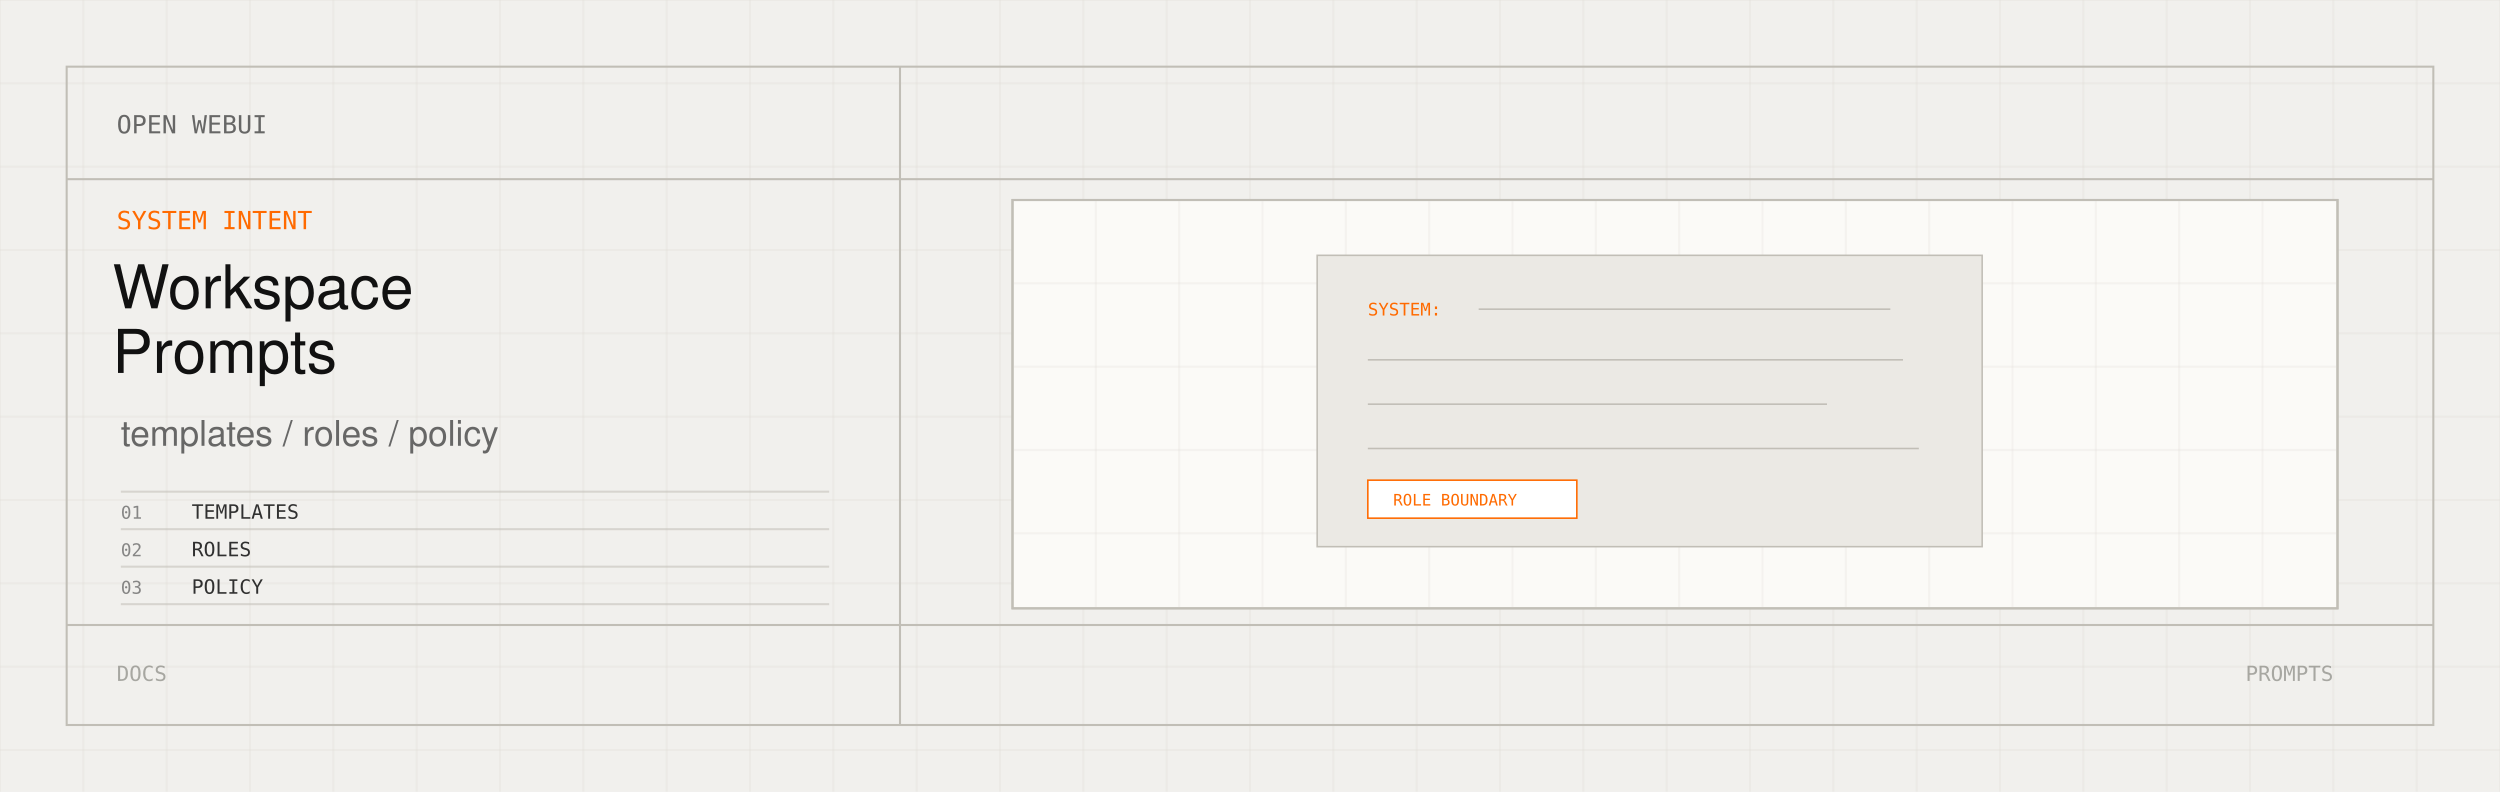
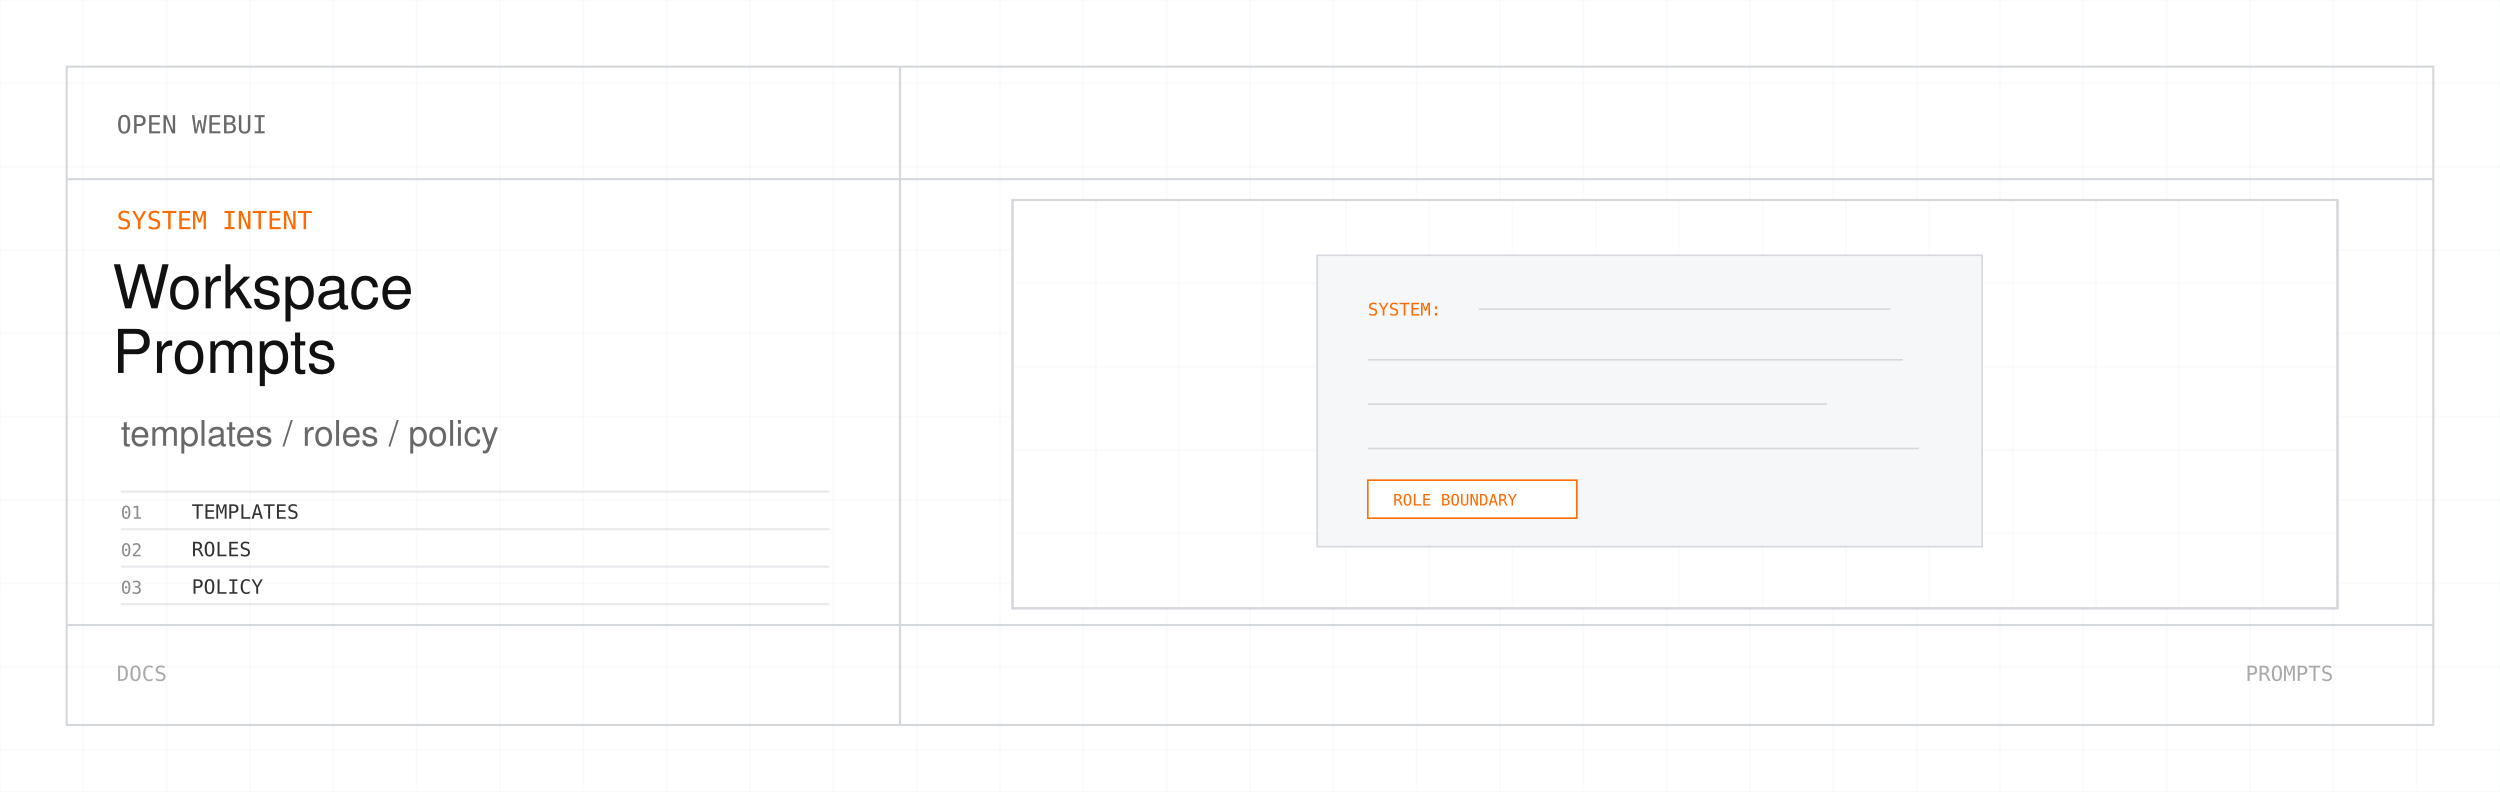
<svg xmlns="http://www.w3.org/2000/svg" viewBox="0 0 1200 380">
  <defs>
    <clipPath id="workspace-prompts-light-svg-diagram">
      <rect x="486" y="96" width="636" height="196" />
    </clipPath>
  </defs>
-   <rect width="1200" height="380" fill="#f1f0ed" />
-   <path d="M0 0V380" stroke="#dedbd4" opacity="0.28" />
-   <path d="M40 0V380" stroke="#dedbd4" opacity="0.28" />
-   <path d="M80 0V380" stroke="#dedbd4" opacity="0.28" />
-   <path d="M120 0V380" stroke="#dedbd4" opacity="0.28" />
-   <path d="M160 0V380" stroke="#dedbd4" opacity="0.28" />
-   <path d="M200 0V380" stroke="#dedbd4" opacity="0.28" />
-   <path d="M240 0V380" stroke="#dedbd4" opacity="0.28" />
-   <path d="M280 0V380" stroke="#dedbd4" opacity="0.28" />
-   <path d="M320 0V380" stroke="#dedbd4" opacity="0.28" />
-   <path d="M360 0V380" stroke="#dedbd4" opacity="0.28" />
-   <path d="M400 0V380" stroke="#dedbd4" opacity="0.28" />
-   <path d="M440 0V380" stroke="#dedbd4" opacity="0.28" />
-   <path d="M480 0V380" stroke="#dedbd4" opacity="0.28" />
-   <path d="M520 0V380" stroke="#dedbd4" opacity="0.28" />
-   <path d="M560 0V380" stroke="#dedbd4" opacity="0.28" />
-   <path d="M600 0V380" stroke="#dedbd4" opacity="0.28" />
-   <path d="M640 0V380" stroke="#dedbd4" opacity="0.28" />
-   <path d="M680 0V380" stroke="#dedbd4" opacity="0.28" />
-   <path d="M720 0V380" stroke="#dedbd4" opacity="0.28" />
-   <path d="M760 0V380" stroke="#dedbd4" opacity="0.28" />
-   <path d="M800 0V380" stroke="#dedbd4" opacity="0.28" />
-   <path d="M840 0V380" stroke="#dedbd4" opacity="0.28" />
-   <path d="M880 0V380" stroke="#dedbd4" opacity="0.28" />
-   <path d="M920 0V380" stroke="#dedbd4" opacity="0.28" />
-   <path d="M960 0V380" stroke="#dedbd4" opacity="0.28" />
-   <path d="M1000 0V380" stroke="#dedbd4" opacity="0.28" />
-   <path d="M1040 0V380" stroke="#dedbd4" opacity="0.28" />
-   <path d="M1080 0V380" stroke="#dedbd4" opacity="0.28" />
-   <path d="M1120 0V380" stroke="#dedbd4" opacity="0.28" />
-   <path d="M1160 0V380" stroke="#dedbd4" opacity="0.28" />
-   <path d="M1200 0V380" stroke="#dedbd4" opacity="0.28" />
-   <path d="M0 0H1200" stroke="#dedbd4" opacity="0.28" />
-   <path d="M0 40H1200" stroke="#dedbd4" opacity="0.28" />
-   <path d="M0 80H1200" stroke="#dedbd4" opacity="0.28" />
-   <path d="M0 120H1200" stroke="#dedbd4" opacity="0.28" />
-   <path d="M0 160H1200" stroke="#dedbd4" opacity="0.28" />
-   <path d="M0 200H1200" stroke="#dedbd4" opacity="0.28" />
-   <path d="M0 240H1200" stroke="#dedbd4" opacity="0.28" />
-   <path d="M0 280H1200" stroke="#dedbd4" opacity="0.28" />
-   <path d="M0 320H1200" stroke="#dedbd4" opacity="0.28" />
-   <path d="M0 360H1200" stroke="#dedbd4" opacity="0.28" />
-   <rect x="32" y="32" width="1136" height="316" fill="none" stroke="#c1beb6" stroke-width="1" />
-   <path d="M32 86H1168M432 32V348M32 300H1168" stroke="#c1beb6" stroke-width="1" />
+   <rect width="1200" height="380" fill="#ffffff" />
+   <path d="M0 0V380" stroke="#eceff2" opacity="0.28" />
+   <path d="M40 0V380" stroke="#eceff2" opacity="0.28" />
+   <path d="M80 0V380" stroke="#eceff2" opacity="0.28" />
+   <path d="M120 0V380" stroke="#eceff2" opacity="0.28" />
+   <path d="M160 0V380" stroke="#eceff2" opacity="0.28" />
+   <path d="M200 0V380" stroke="#eceff2" opacity="0.28" />
+   <path d="M240 0V380" stroke="#eceff2" opacity="0.28" />
+   <path d="M280 0V380" stroke="#eceff2" opacity="0.28" />
+   <path d="M320 0V380" stroke="#eceff2" opacity="0.28" />
+   <path d="M360 0V380" stroke="#eceff2" opacity="0.28" />
+   <path d="M400 0V380" stroke="#eceff2" opacity="0.28" />
+   <path d="M440 0V380" stroke="#eceff2" opacity="0.28" />
+   <path d="M480 0V380" stroke="#eceff2" opacity="0.28" />
+   <path d="M520 0V380" stroke="#eceff2" opacity="0.28" />
+   <path d="M560 0V380" stroke="#eceff2" opacity="0.28" />
+   <path d="M600 0V380" stroke="#eceff2" opacity="0.28" />
+   <path d="M640 0V380" stroke="#eceff2" opacity="0.28" />
+   <path d="M680 0V380" stroke="#eceff2" opacity="0.28" />
+   <path d="M720 0V380" stroke="#eceff2" opacity="0.28" />
+   <path d="M760 0V380" stroke="#eceff2" opacity="0.28" />
+   <path d="M800 0V380" stroke="#eceff2" opacity="0.28" />
+   <path d="M840 0V380" stroke="#eceff2" opacity="0.28" />
+   <path d="M880 0V380" stroke="#eceff2" opacity="0.28" />
+   <path d="M920 0V380" stroke="#eceff2" opacity="0.28" />
+   <path d="M960 0V380" stroke="#eceff2" opacity="0.28" />
+   <path d="M1000 0V380" stroke="#eceff2" opacity="0.28" />
+   <path d="M1040 0V380" stroke="#eceff2" opacity="0.28" />
+   <path d="M1080 0V380" stroke="#eceff2" opacity="0.28" />
+   <path d="M1120 0V380" stroke="#eceff2" opacity="0.28" />
+   <path d="M1160 0V380" stroke="#eceff2" opacity="0.28" />
+   <path d="M1200 0V380" stroke="#eceff2" opacity="0.28" />
+   <path d="M0 0H1200" stroke="#eceff2" opacity="0.28" />
+   <path d="M0 40H1200" stroke="#eceff2" opacity="0.28" />
+   <path d="M0 80H1200" stroke="#eceff2" opacity="0.28" />
+   <path d="M0 120H1200" stroke="#eceff2" opacity="0.28" />
+   <path d="M0 160H1200" stroke="#eceff2" opacity="0.28" />
+   <path d="M0 200H1200" stroke="#eceff2" opacity="0.28" />
+   <path d="M0 240H1200" stroke="#eceff2" opacity="0.28" />
+   <path d="M0 280H1200" stroke="#eceff2" opacity="0.28" />
+   <path d="M0 320H1200" stroke="#eceff2" opacity="0.28" />
+   <path d="M0 360H1200" stroke="#eceff2" opacity="0.28" />
+   <rect x="32" y="32" width="1136" height="316" fill="none" stroke="#d4d7dc" stroke-width="1" />
+   <path d="M32 86H1168M432 32V348M32 300H1168" stroke="#d4d7dc" stroke-width="1" />
  <text x="56" y="64" font-family="JetBrains Mono, SFMono-Regular, Menlo, Consolas, monospace" font-size="12" fill="#585858" opacity="0.9" text-anchor="start">OPEN WEBUI</text>
  <text x="56" y="110" font-family="JetBrains Mono, SFMono-Regular, Menlo, Consolas, monospace" font-size="12" fill="#ff6a00" opacity="1" text-anchor="start">SYSTEM INTENT</text>
  <text x="54" y="148" font-family="Helvetica Neue, Helvetica, Arial, sans-serif" font-size="29" font-weight="400" fill="#111111" opacity="1" text-anchor="start">Workspace</text>
  <text x="54" y="179" font-family="Helvetica Neue, Helvetica, Arial, sans-serif" font-size="29" font-weight="400" fill="#111111" opacity="1" text-anchor="start">Prompts</text>
  <text x="58" y="214" font-family="Helvetica Neue, Helvetica, Arial, sans-serif" font-size="17" font-weight="350" fill="#585858" opacity="0.9" text-anchor="start">templates / roles / policy</text>
-   <path d="M58 236H398" stroke="#c1beb6" opacity="0.55" />
+   <path d="M58 236H398" stroke="#d4d7dc" opacity="0.55" />
  <text x="58" y="249" font-family="JetBrains Mono, SFMono-Regular, Menlo, Consolas, monospace" font-size="8.5" fill="#585858" opacity="0.7" text-anchor="start">01</text>
  <text x="92" y="249" font-family="JetBrains Mono, SFMono-Regular, Menlo, Consolas, monospace" font-size="9.5" fill="#111111" opacity="0.86" text-anchor="start">TEMPLATES</text>
-   <path d="M58 254H398" stroke="#c1beb6" opacity="0.55" />
+   <path d="M58 254H398" stroke="#d4d7dc" opacity="0.55" />
  <text x="58" y="267" font-family="JetBrains Mono, SFMono-Regular, Menlo, Consolas, monospace" font-size="8.5" fill="#585858" opacity="0.7" text-anchor="start">02</text>
  <text x="92" y="267" font-family="JetBrains Mono, SFMono-Regular, Menlo, Consolas, monospace" font-size="9.5" fill="#111111" opacity="0.86" text-anchor="start">ROLES</text>
-   <path d="M58 272H398" stroke="#c1beb6" opacity="0.55" />
+   <path d="M58 272H398" stroke="#d4d7dc" opacity="0.55" />
  <text x="58" y="285" font-family="JetBrains Mono, SFMono-Regular, Menlo, Consolas, monospace" font-size="8.5" fill="#585858" opacity="0.7" text-anchor="start">03</text>
  <text x="92" y="285" font-family="JetBrains Mono, SFMono-Regular, Menlo, Consolas, monospace" font-size="9.5" fill="#111111" opacity="0.86" text-anchor="start">POLICY</text>
-   <path d="M58 290H398" stroke="#c1beb6" opacity="0.55" />
-   <rect x="486" y="96" width="636" height="196" fill="#fbfaf7" stroke="#c1beb6" />
+   <path d="M58 290H398" stroke="#d4d7dc" opacity="0.55" />
+   <rect x="486" y="96" width="636" height="196" fill="#ffffff" stroke="#d4d7dc" />
  <g clip-path="url(#workspace-prompts-light-svg-diagram)">
-     <path d="M526 96V292" stroke="#dedbd4" opacity="0.24" />
-     <path d="M566 96V292" stroke="#dedbd4" opacity="0.24" />
-     <path d="M606 96V292" stroke="#dedbd4" opacity="0.24" />
-     <path d="M646 96V292" stroke="#dedbd4" opacity="0.24" />
-     <path d="M686 96V292" stroke="#dedbd4" opacity="0.24" />
-     <path d="M726 96V292" stroke="#dedbd4" opacity="0.24" />
-     <path d="M766 96V292" stroke="#dedbd4" opacity="0.24" />
-     <path d="M806 96V292" stroke="#dedbd4" opacity="0.24" />
-     <path d="M846 96V292" stroke="#dedbd4" opacity="0.24" />
-     <path d="M886 96V292" stroke="#dedbd4" opacity="0.24" />
-     <path d="M926 96V292" stroke="#dedbd4" opacity="0.24" />
-     <path d="M966 96V292" stroke="#dedbd4" opacity="0.24" />
-     <path d="M1006 96V292" stroke="#dedbd4" opacity="0.24" />
-     <path d="M1046 96V292" stroke="#dedbd4" opacity="0.24" />
-     <path d="M1086 96V292" stroke="#dedbd4" opacity="0.24" />
-     <path d="M486 136H1122" stroke="#dedbd4" opacity="0.24" />
-     <path d="M486 176H1122" stroke="#dedbd4" opacity="0.24" />
-     <path d="M486 216H1122" stroke="#dedbd4" opacity="0.24" />
-     <path d="M486 256H1122" stroke="#dedbd4" opacity="0.24" />
+     <path d="M526 96V292" stroke="#eceff2" opacity="0.24" />
+     <path d="M566 96V292" stroke="#eceff2" opacity="0.24" />
+     <path d="M606 96V292" stroke="#eceff2" opacity="0.24" />
+     <path d="M646 96V292" stroke="#eceff2" opacity="0.24" />
+     <path d="M686 96V292" stroke="#eceff2" opacity="0.24" />
+     <path d="M726 96V292" stroke="#eceff2" opacity="0.24" />
+     <path d="M766 96V292" stroke="#eceff2" opacity="0.24" />
+     <path d="M806 96V292" stroke="#eceff2" opacity="0.24" />
+     <path d="M846 96V292" stroke="#eceff2" opacity="0.24" />
+     <path d="M886 96V292" stroke="#eceff2" opacity="0.24" />
+     <path d="M926 96V292" stroke="#eceff2" opacity="0.24" />
+     <path d="M966 96V292" stroke="#eceff2" opacity="0.24" />
+     <path d="M1006 96V292" stroke="#eceff2" opacity="0.24" />
+     <path d="M1046 96V292" stroke="#eceff2" opacity="0.24" />
+     <path d="M1086 96V292" stroke="#eceff2" opacity="0.24" />
+     <path d="M486 136H1122" stroke="#eceff2" opacity="0.24" />
+     <path d="M486 176H1122" stroke="#eceff2" opacity="0.24" />
+     <path d="M486 216H1122" stroke="#eceff2" opacity="0.24" />
+     <path d="M486 256H1122" stroke="#eceff2" opacity="0.24" />
    <g transform="translate(804 194) scale(0.76) translate(-804 -194)">
-       <rect x="578" y="100" width="420" height="184" fill="#ebe9e4" stroke="#c1beb6" />
+       <rect x="578" y="100" width="420" height="184" fill="#f6f7f8" stroke="#d4d7dc" />
      <text x="610" y="138" font-family="JetBrains Mono, SFMono-Regular, Menlo, Consolas, monospace" font-size="11" fill="#ff6a00" opacity="1" text-anchor="start">SYSTEM:</text>
-       <path d="M680 134H940M610 166H948M610 194H900M610 222H958" stroke="#c1beb6" />
+       <path d="M680 134H940M610 166H948M610 194H900M610 222H958" stroke="#d4d7dc" />
      <rect x="610" y="242" width="132" height="24" fill="#ffffff" stroke="#ff6a00" />
      <text x="626" y="258" font-family="JetBrains Mono, SFMono-Regular, Menlo, Consolas, monospace" font-size="10" fill="#ff6a00" opacity="1" text-anchor="start">ROLE BOUNDARY</text>
    </g>
  </g>
-   <rect x="486" y="96" width="636" height="196" fill="none" stroke="#c1beb6" />
-   <text x="56" y="324" font-family="JetBrains Mono, SFMono-Regular, Menlo, Consolas, monospace" font-size="10" fill="#8a8a84" opacity="0.72" text-anchor="start" dominant-baseline="middle">DOCS</text>
-   <text x="1120" y="324" font-family="JetBrains Mono, SFMono-Regular, Menlo, Consolas, monospace" font-size="10" fill="#8a8a84" opacity="0.72" text-anchor="end" dominant-baseline="middle">PROMPTS</text>
+   <rect x="486" y="96" width="636" height="196" fill="none" stroke="#d4d7dc" />
+   <text x="56" y="324" font-family="JetBrains Mono, SFMono-Regular, Menlo, Consolas, monospace" font-size="10" fill="#888888" opacity="0.72" text-anchor="start" dominant-baseline="middle">DOCS</text>
+   <text x="1120" y="324" font-family="JetBrains Mono, SFMono-Regular, Menlo, Consolas, monospace" font-size="10" fill="#888888" opacity="0.72" text-anchor="end" dominant-baseline="middle">PROMPTS</text>
</svg>
